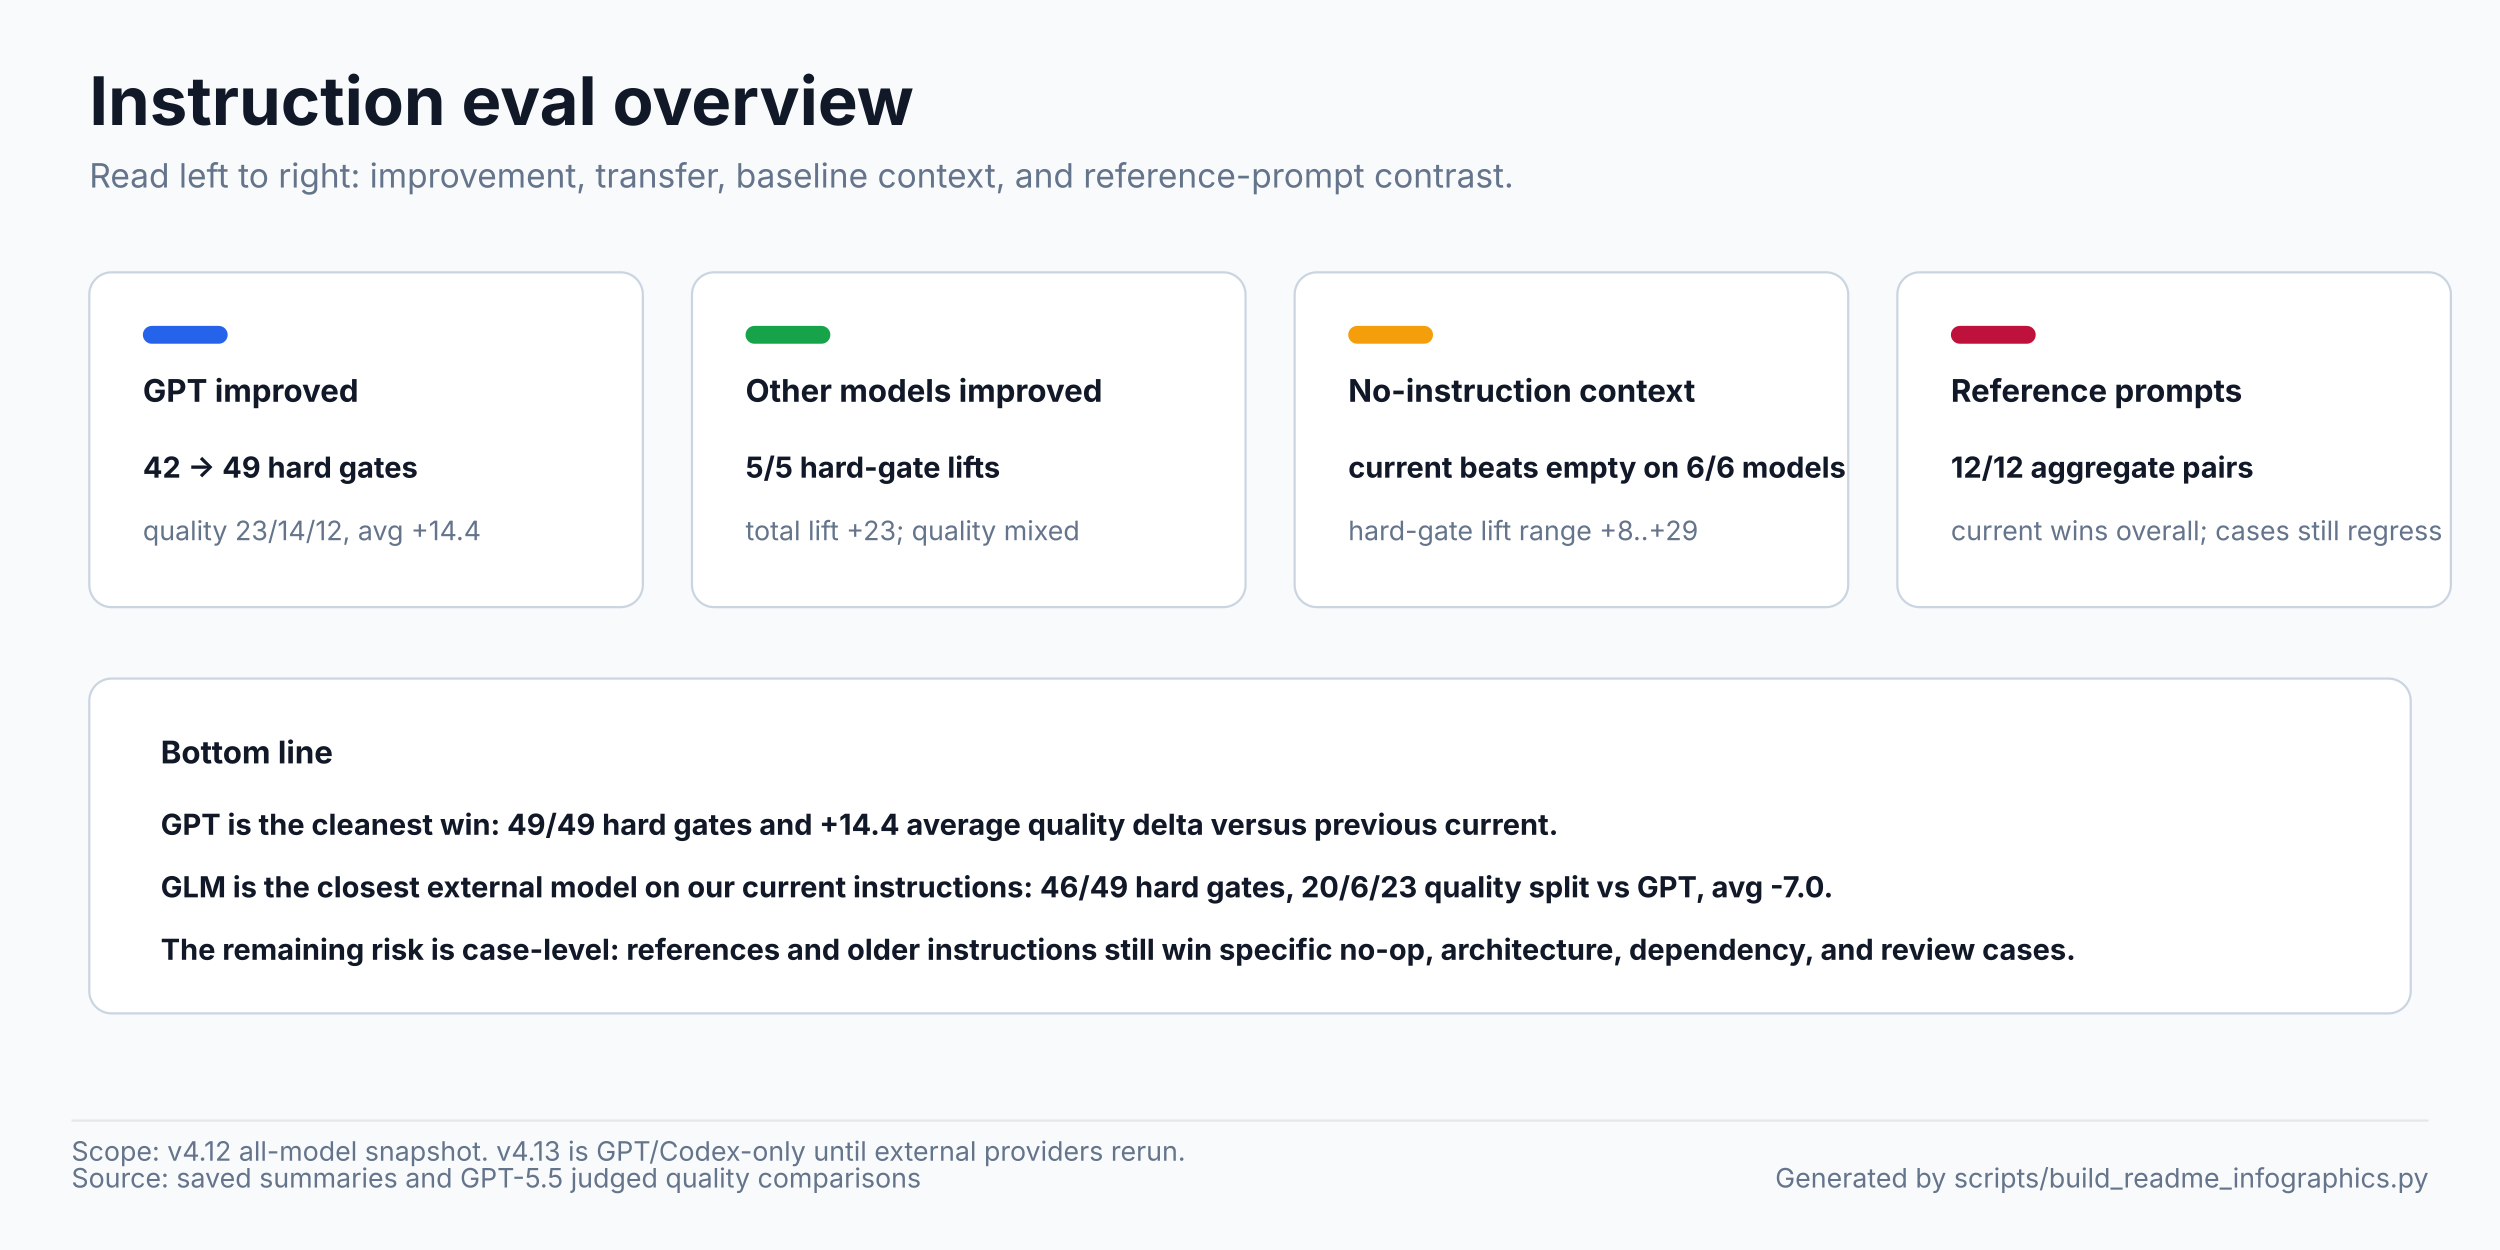
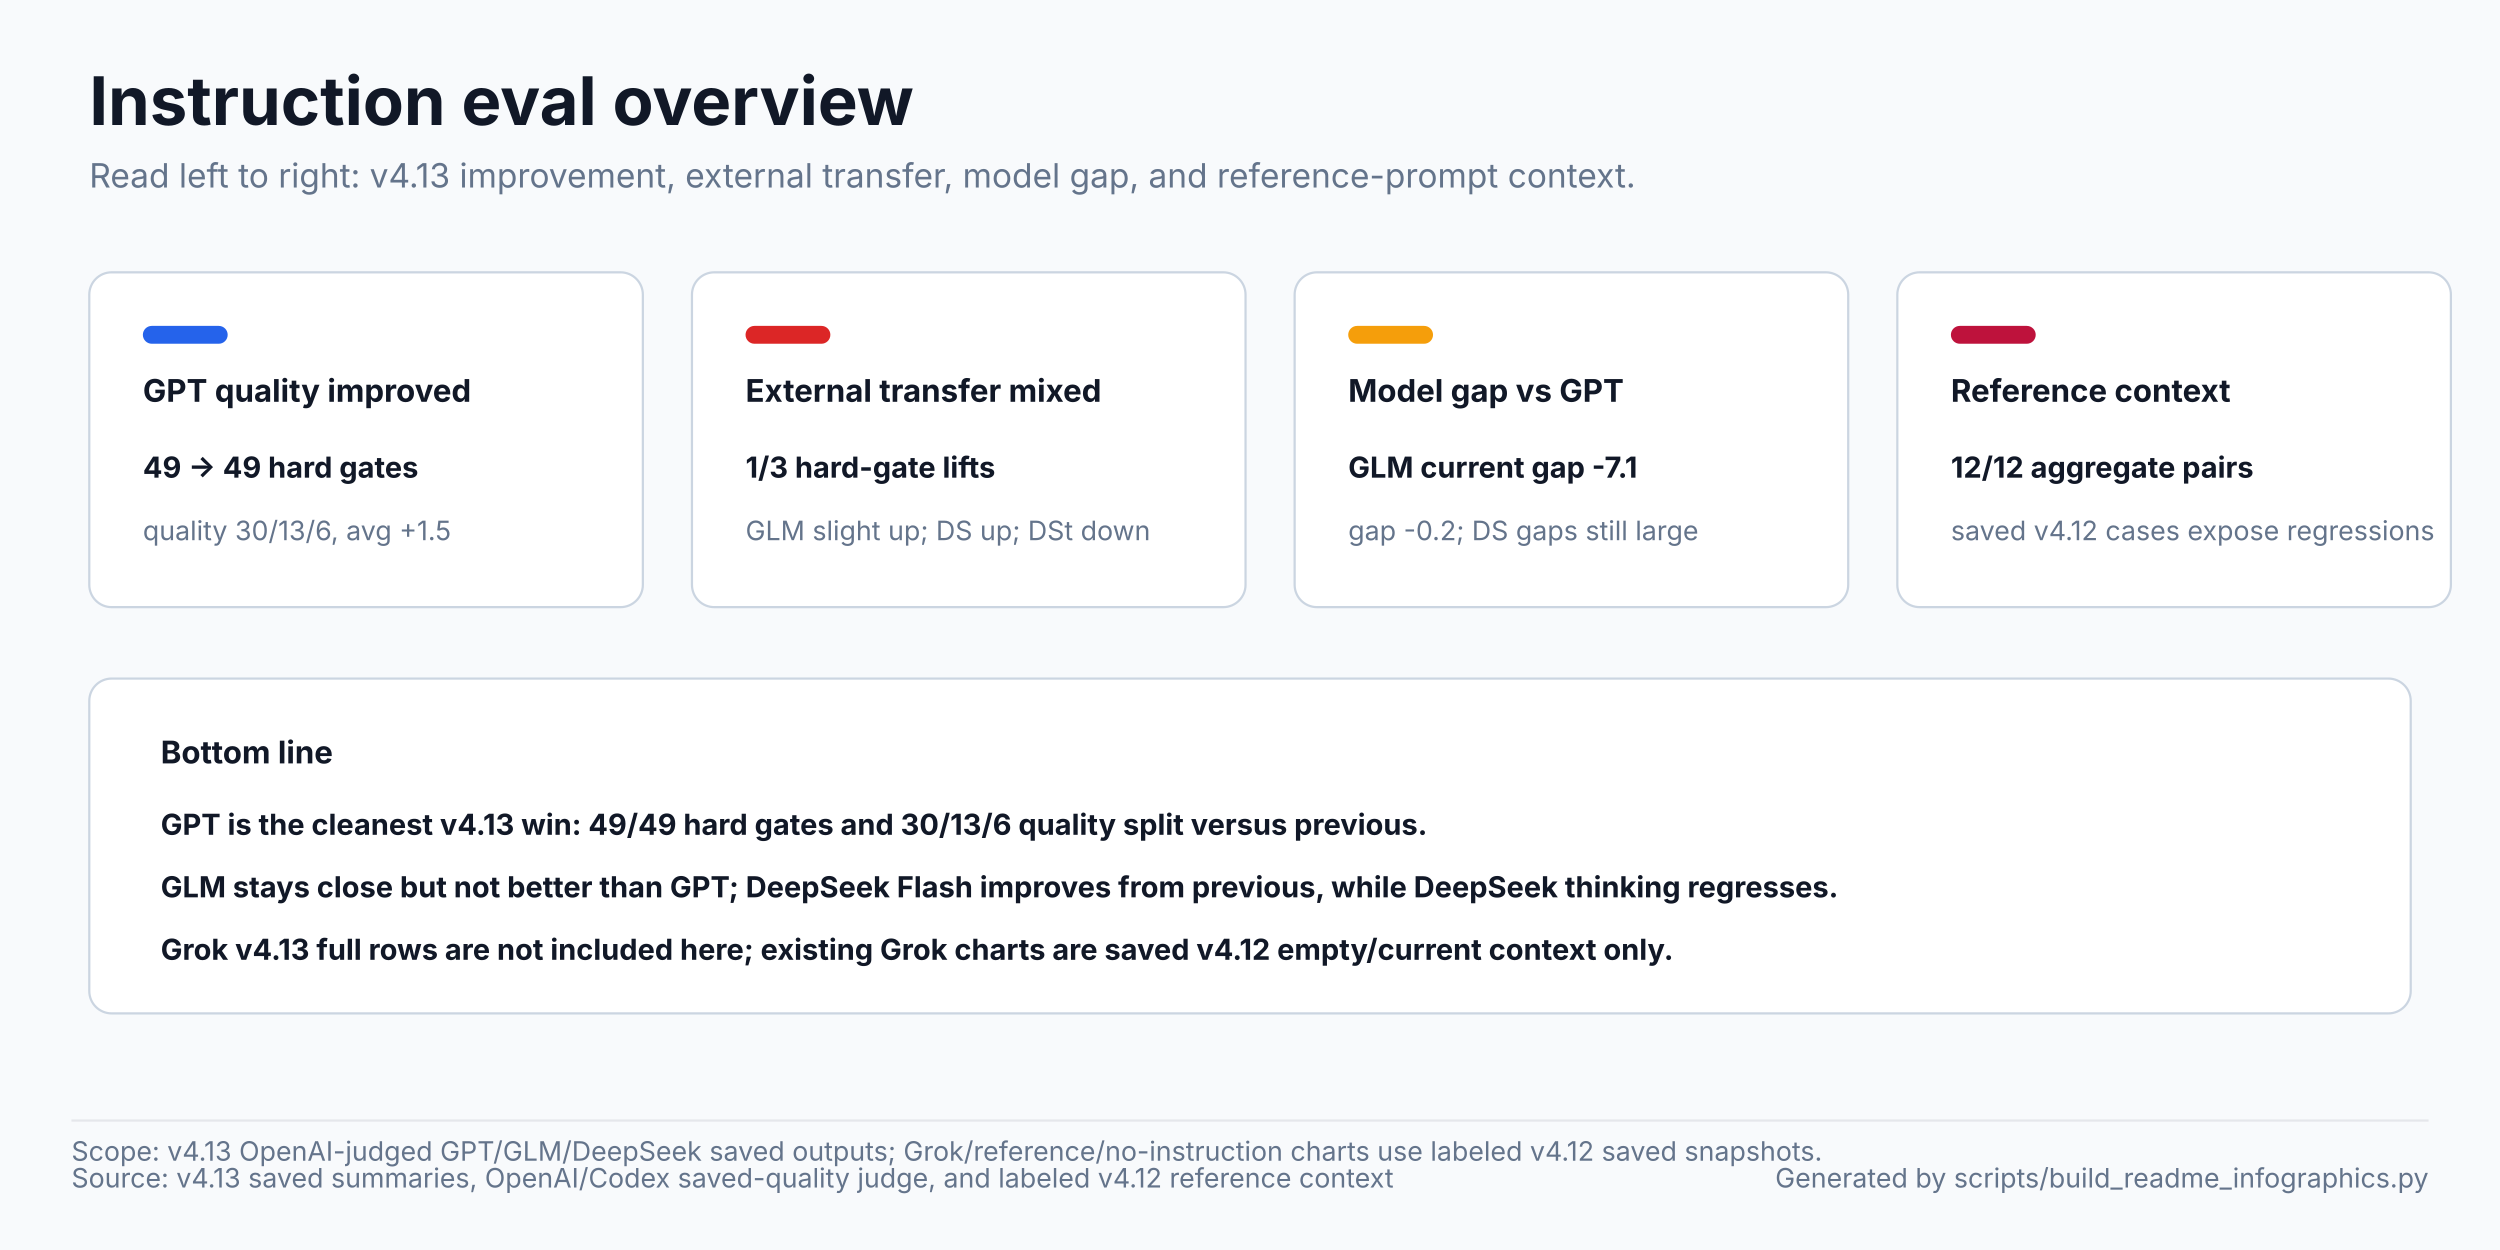
<svg xmlns="http://www.w3.org/2000/svg" width="1120" height="560" viewBox="0 0 1120 560" role="img" aria-labelledby="title desc">
  <style>
text{font-family:-apple-system,BlinkMacSystemFont,'Segoe UI',sans-serif;letter-spacing:0}
.title{font-size:30px;font-weight:700;fill:#111827}
.subtitle{font-size:15px;fill:#64748b}
.label{font-size:14px;font-weight:700;fill:#111827}
.small{font-size:12px;fill:#64748b}
.value{font-size:13px;font-weight:700;fill:#111827}
.axis{font-size:11px;fill:#64748b}
.cell{font-size:11px;font-weight:700;fill:#111827}
</style>
  <rect x="0" y="0" width="1120" height="560" fill="#f8fafc" />
  <text x="40.0" y="56.0" class="title">Instruction eval overview</text>
-   <text x="40.0" y="84.0" class="subtitle">Read left to right: improvement, transfer, baseline context, and reference-prompt contrast.</text>
+   <text x="40.0" y="84.0" class="subtitle">Read left to right: v4.13 improvement, external transfer, model gap, and reference-prompt context.</text>
  <rect x="40.0" y="122.0" width="248.0" height="150.0" rx="10.0" fill="#ffffff" stroke="#cbd5e1" />
  <rect x="64.0" y="146.0" width="38.0" height="8.0" rx="4.0" fill="#2563eb" />
-   <text x="64.0" y="180.0" class="label">GPT improved</text>
-   <text x="64.0" y="214.0" class="value">42 -&gt; 49 hard gates</text>
-   <text x="64.0" y="242.0" class="small">quality 23/14/12, avg +14.4</text>
+   <text x="64.0" y="180.0" class="label">GPT quality improved</text>
+   <text x="64.0" y="214.0" class="value">49 -&gt; 49 hard gates</text>
+   <text x="64.0" y="242.0" class="small">quality 30/13/6, avg +1.5</text>
  <rect x="310.0" y="122.0" width="248.0" height="150.0" rx="10.0" fill="#ffffff" stroke="#cbd5e1" />
-   <rect x="334.0" y="146.0" width="38.0" height="8.0" rx="4.0" fill="#16a34a" />
-   <text x="334.0" y="180.0" class="label">Other models improved</text>
-   <text x="334.0" y="214.0" class="value">5/5 hard-gate lifts</text>
-   <text x="334.0" y="242.0" class="small">total lift +23; quality mixed</text>
+   <rect x="334.0" y="146.0" width="38.0" height="8.0" rx="4.0" fill="#dc2626" />
+   <text x="334.0" y="180.0" class="label">External transfer mixed</text>
+   <text x="334.0" y="214.0" class="value">1/3 hard-gate lifts</text>
+   <text x="334.0" y="242.0" class="small">GLM slight up; DS up; DSt down</text>
  <rect x="580.0" y="122.0" width="248.0" height="150.0" rx="10.0" fill="#ffffff" stroke="#cbd5e1" />
  <rect x="604.0" y="146.0" width="38.0" height="8.0" rx="4.0" fill="#f59e0b" />
-   <text x="604.0" y="180.0" class="label">No-instruction context</text>
-   <text x="604.0" y="214.0" class="value">current beats empty on 6/6 models</text>
-   <text x="604.0" y="242.0" class="small">hard-gate lift range +8..+29</text>
+   <text x="604.0" y="180.0" class="label">Model gap vs GPT</text>
+   <text x="604.0" y="214.0" class="value">GLM current gap -7.1</text>
+   <text x="604.0" y="242.0" class="small">gap -0.2; DS gaps still large</text>
  <rect x="850.0" y="122.0" width="248.0" height="150.0" rx="10.0" fill="#ffffff" stroke="#cbd5e1" />
  <rect x="874.0" y="146.0" width="38.0" height="8.0" rx="4.0" fill="#be123c" />
-   <text x="874.0" y="180.0" class="label">Reference prompts</text>
+   <text x="874.0" y="180.0" class="label">Reference context</text>
  <text x="874.0" y="214.0" class="value">12/12 aggregate pairs</text>
-   <text x="874.0" y="242.0" class="small">current wins overall; cases still regress</text>
+   <text x="874.0" y="242.0" class="small">saved v4.12 cases expose regressions</text>
  <rect x="40.0" y="304.0" width="1040.0" height="150.0" rx="10.0" fill="#ffffff" stroke="#cbd5e1" />
  <text x="72.0" y="342.0" class="label">Bottom line</text>
-   <text x="72.0" y="374.0" class="value">GPT is the cleanest win: 49/49 hard gates and +14.4 average quality delta versus previous current.</text>
-   <text x="72.0" y="402.0" class="value">GLM is the closest external model on our current instructions: 46/49 hard gates, 20/6/23 quality split vs GPT, avg -7.0.</text>
-   <text x="72.0" y="430.0" class="value">The remaining risk is case-level: references and older instructions still win specific no-op, architecture, dependency, and review cases.</text>
+   <text x="72.0" y="374.0" class="value">GPT is the cleanest v4.13 win: 49/49 hard gates and 30/13/6 quality split versus previous.</text>
+   <text x="72.0" y="402.0" class="value">GLM stays close but not better than GPT; DeepSeek Flash improves from previous, while DeepSeek thinking regresses.</text>
+   <text x="72.0" y="430.0" class="value">Grok v4.13 full rows are not included here; existing Grok charts are saved v4.12 empty/current context only.</text>
  <line x1="32.0" y1="502.0" x2="1088.0" y2="502.0" stroke="#e5e7eb" stroke-width="1" />
-   <text x="32.0" y="520.0" class="small">Scope: v4.12 all-model snapshot. v4.13 is GPT/Codex-only until external providers rerun.</text>
-   <text x="32.0" y="532.0" class="small">Source: saved summaries and GPT-5.5 judged quality comparisons</text>
+   <text x="32.0" y="520.0" class="small">Scope: v4.13 OpenAI-judged GPT/GLM/DeepSeek saved outputs; Grok/reference/no-instruction charts use labeled v4.12 saved snapshots.</text>
+   <text x="32.0" y="532.0" class="small">Source: v4.13 saved summaries, OpenAI/Codex saved-quality judge, and labeled v4.12 reference context</text>
  <text x="1088.0" y="532.0" class="small" text-anchor="end">Generated by scripts/build_readme_infographics.py</text>
</svg>
